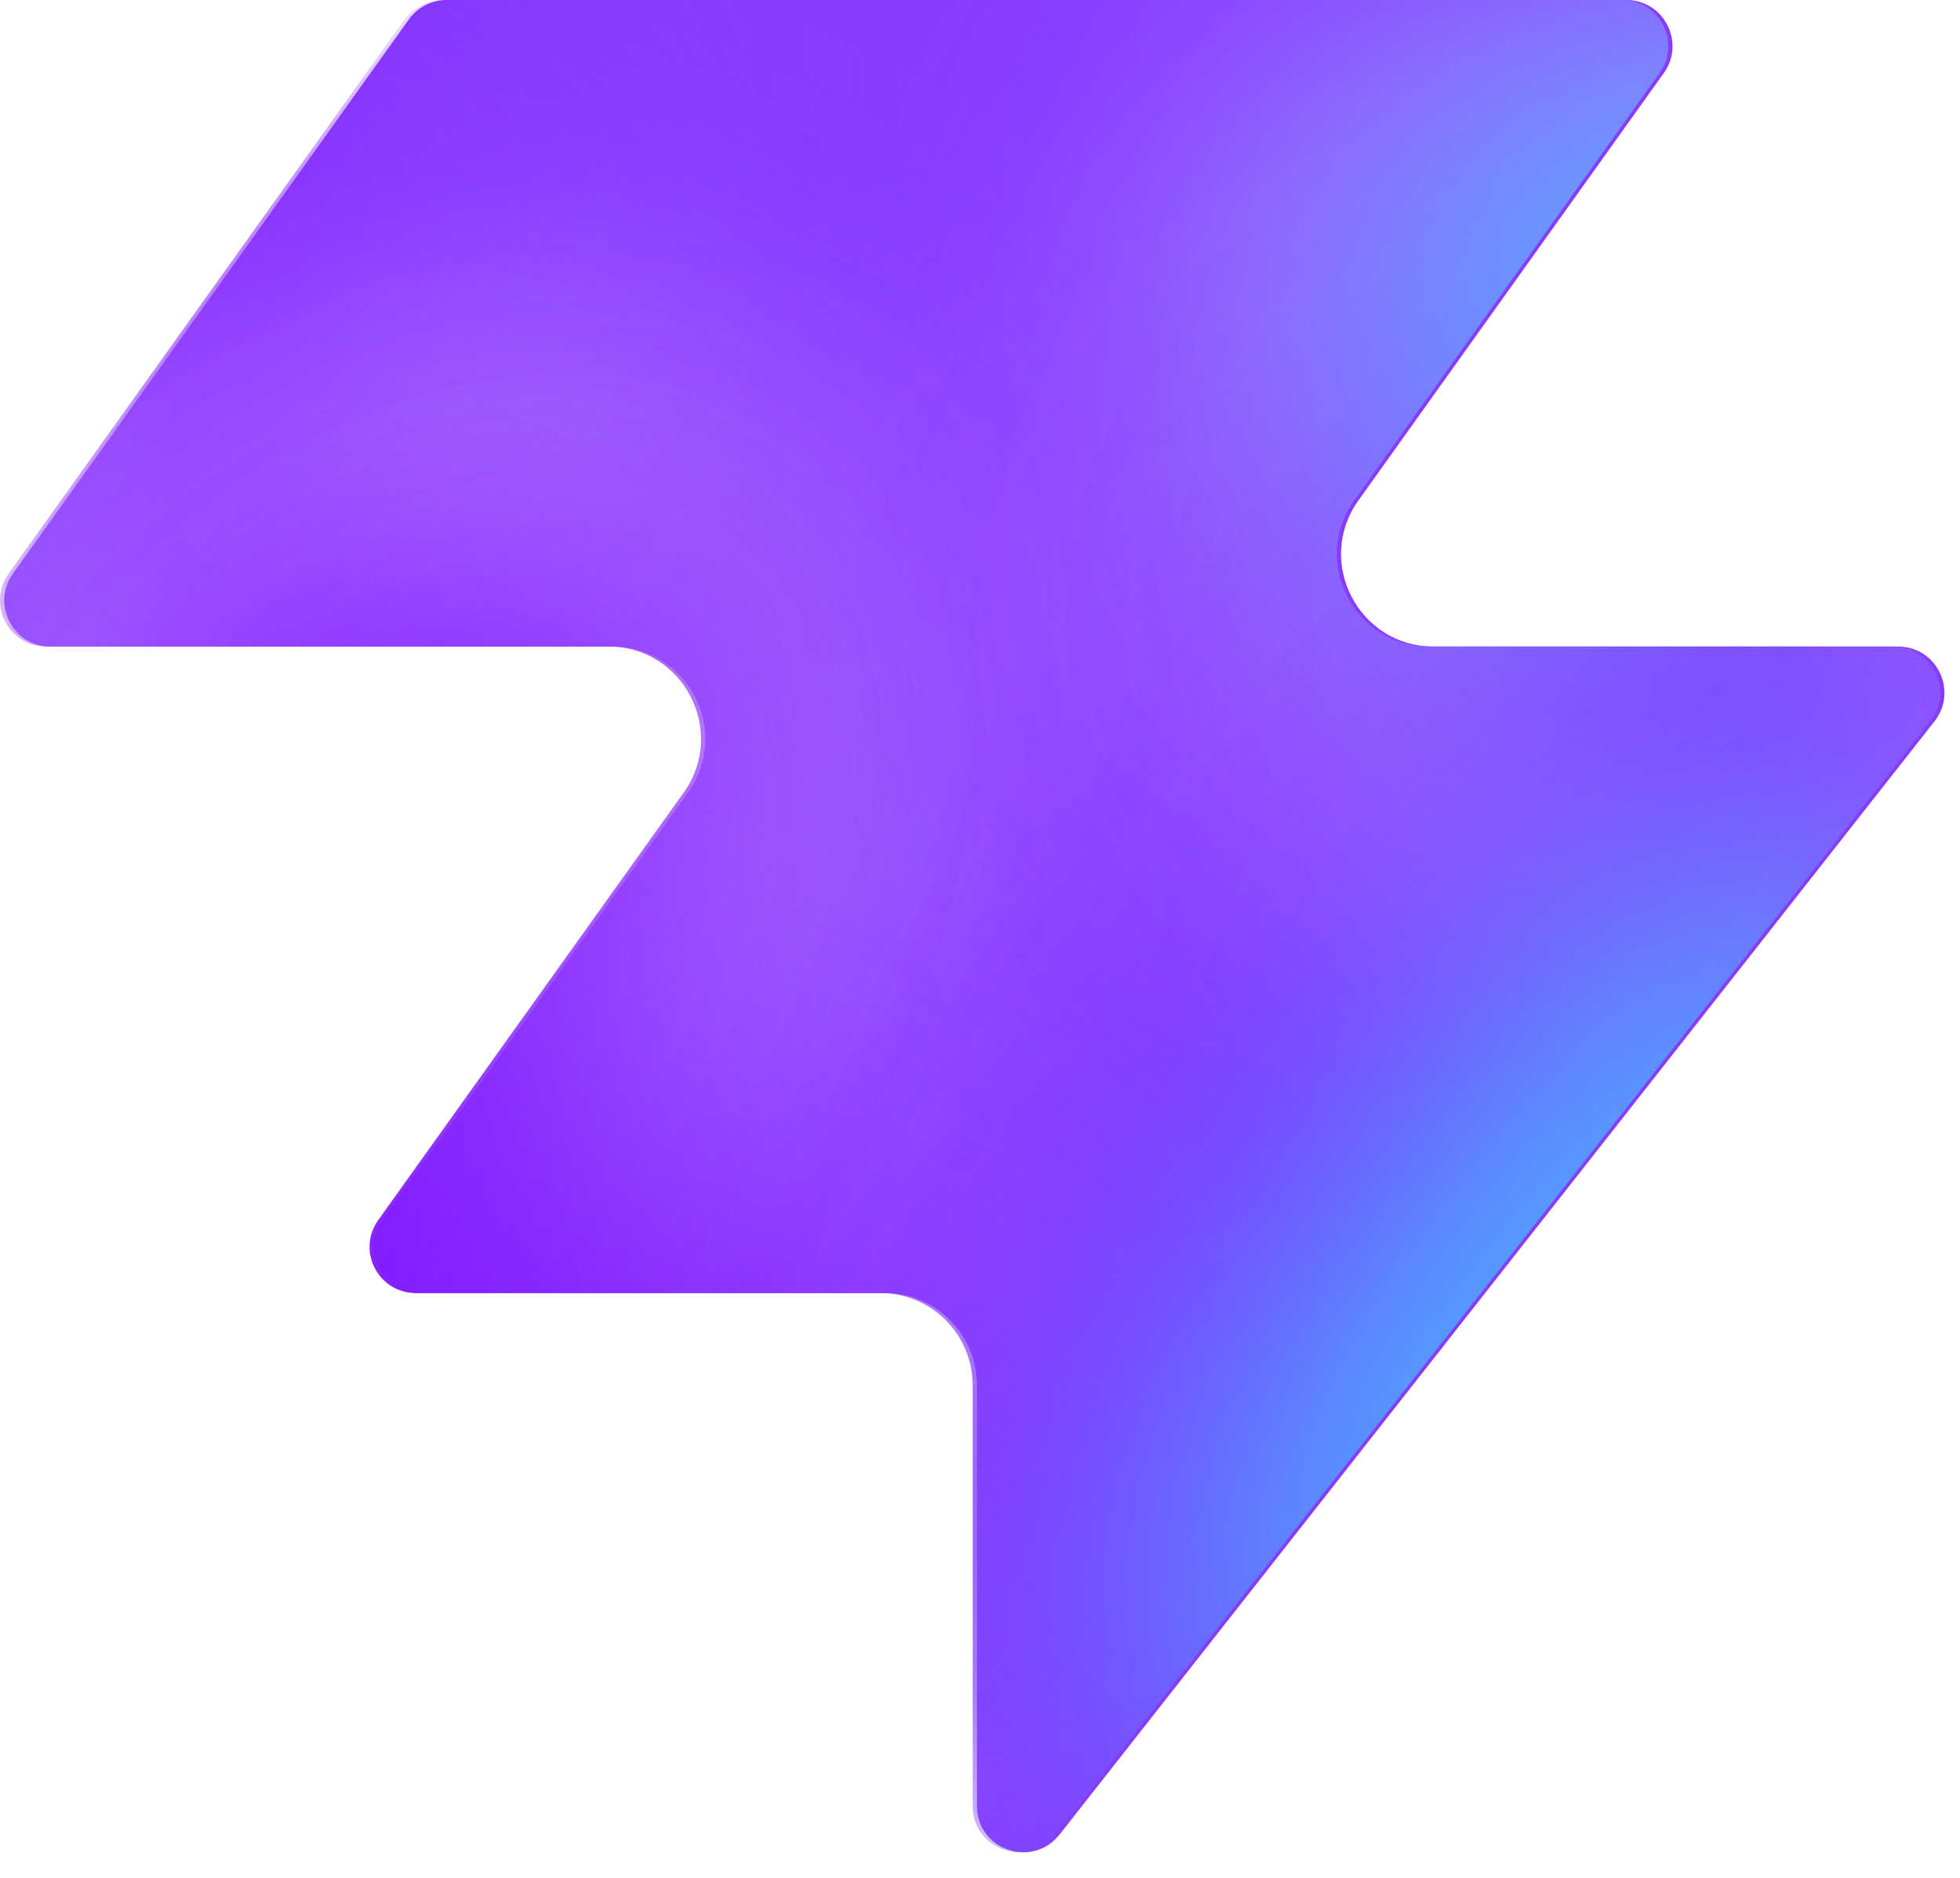
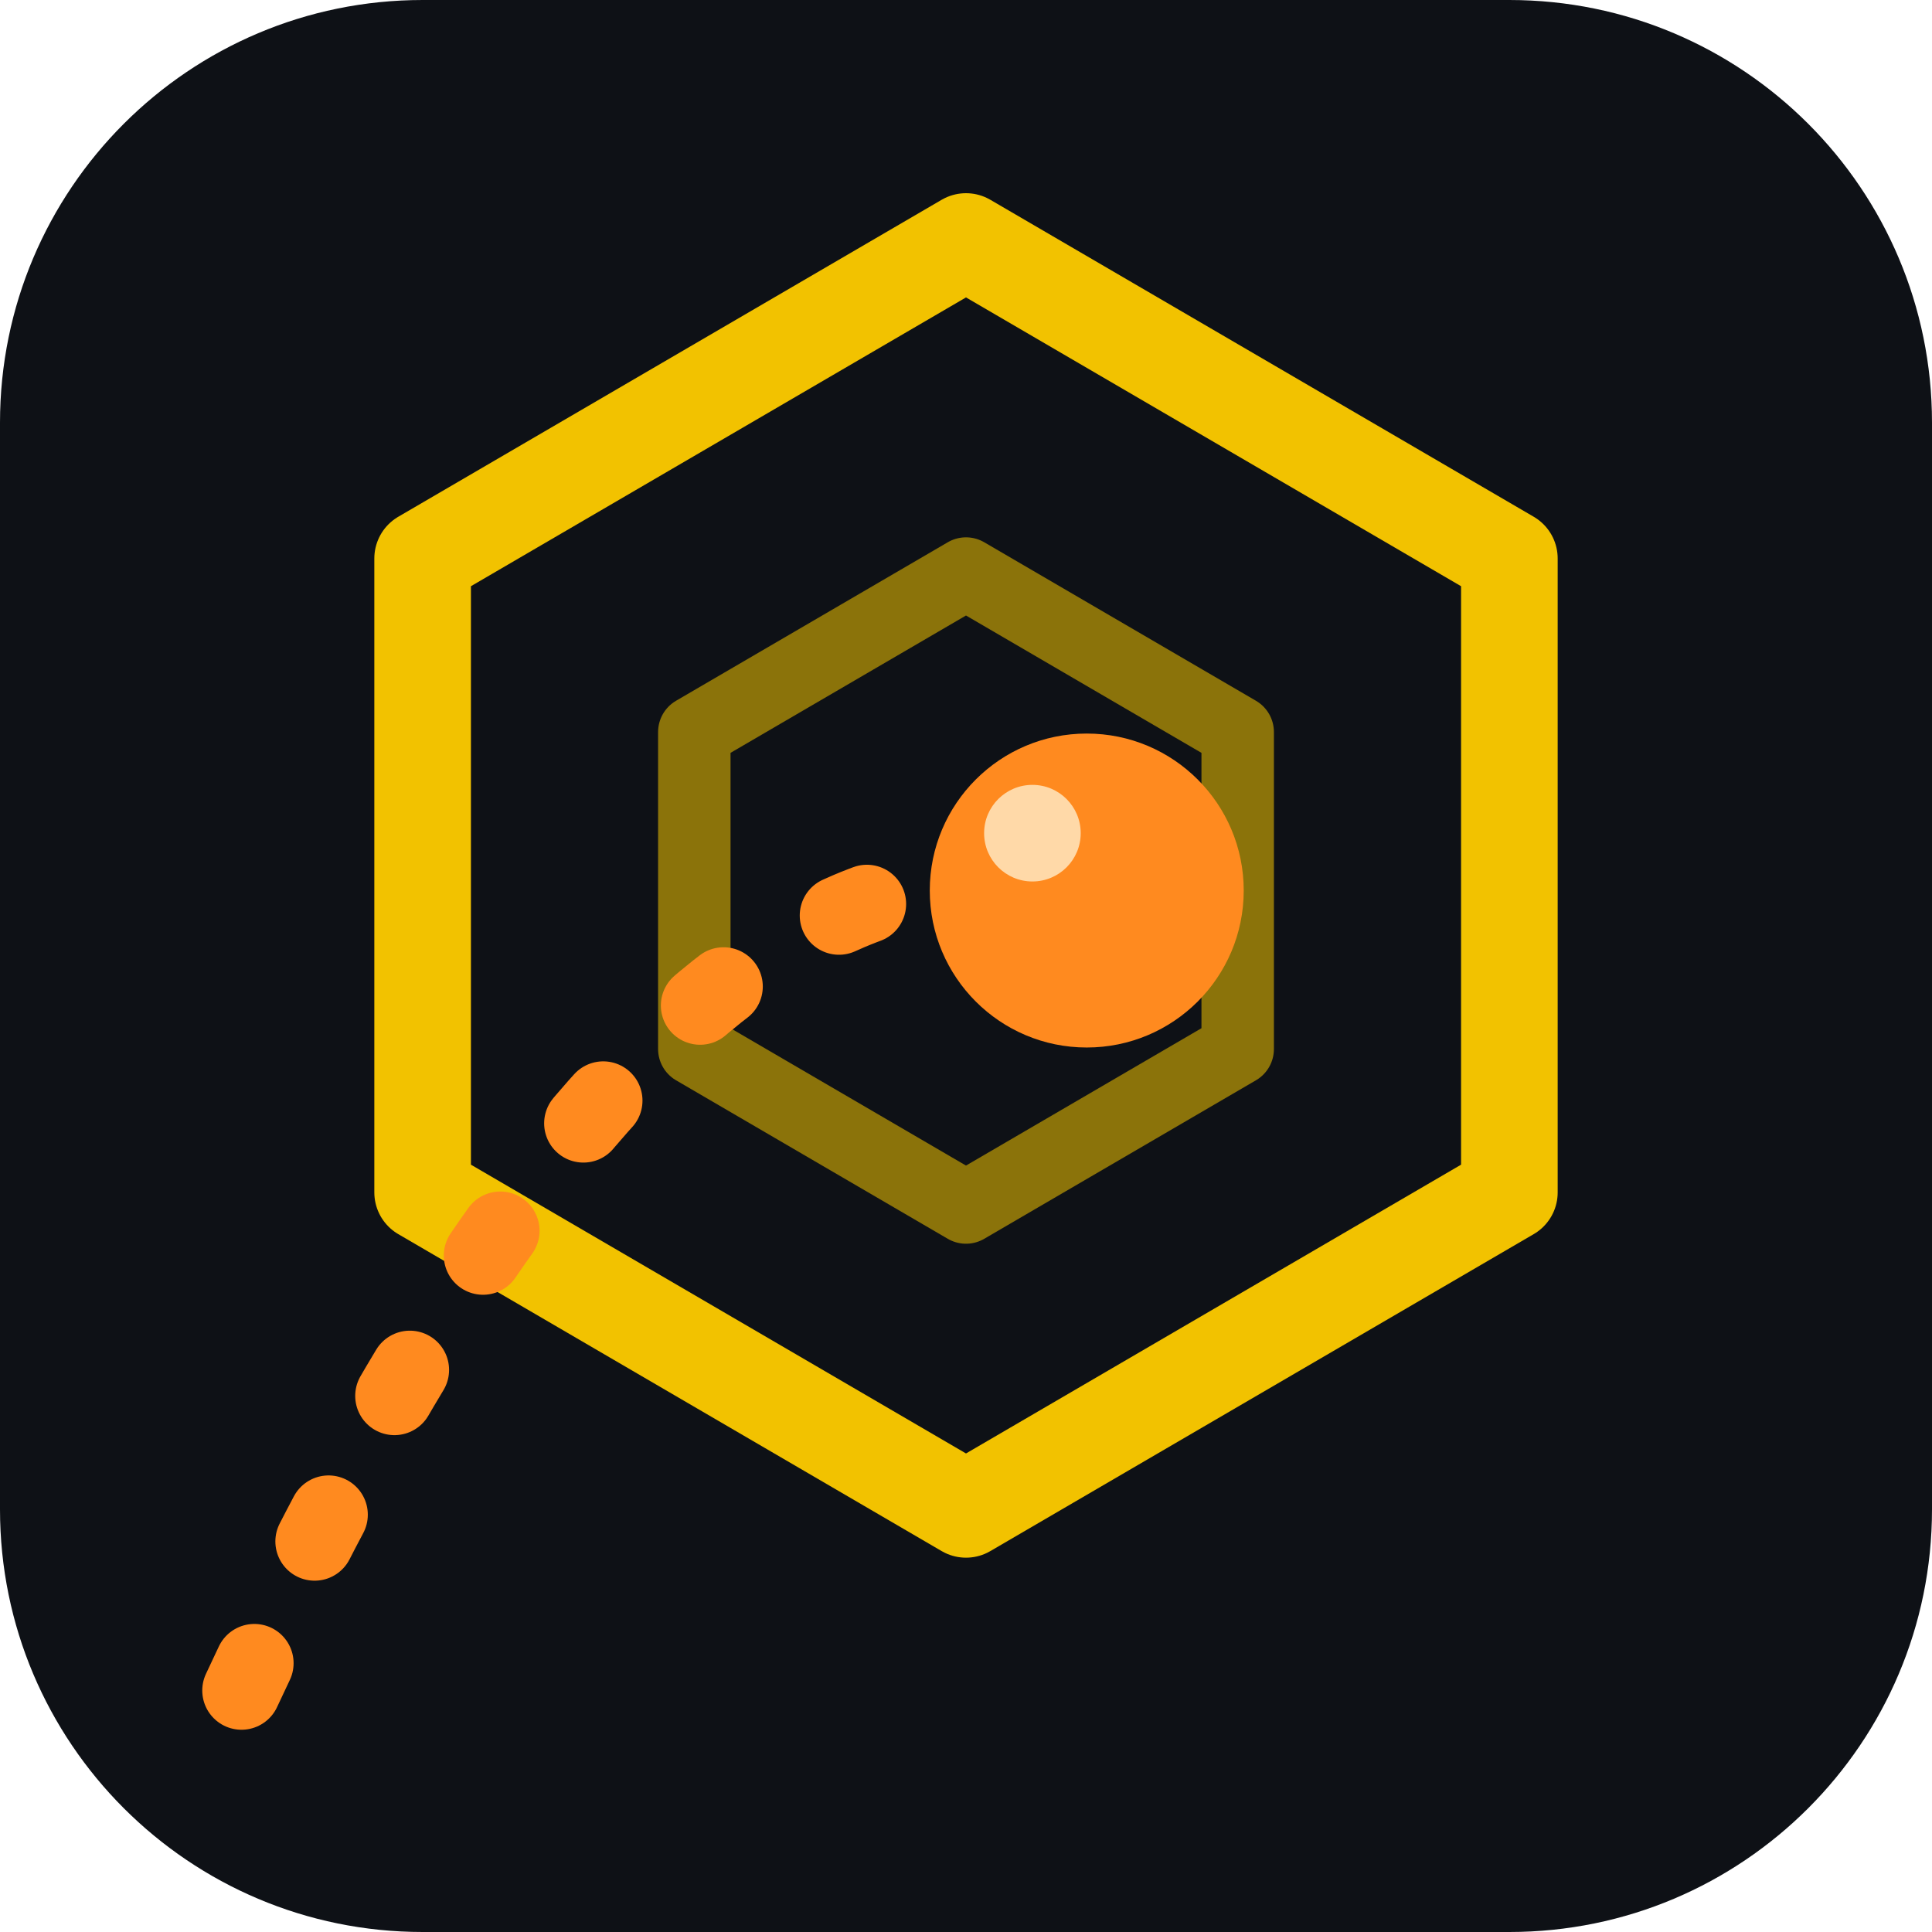
- <svg xmlns="http://www.w3.org/2000/svg" width="48" height="46" fill="none" viewBox="0 0 48 46">
-   <path fill="#863bff" d="M25.946 44.938c-.664.845-2.021.375-2.021-.698V33.937a2.26 2.26 0 0 0-2.262-2.262H10.287c-.92 0-1.456-1.04-.92-1.788l7.48-10.471c1.07-1.497 0-3.578-1.842-3.578H1.237c-.92 0-1.456-1.04-.92-1.788L10.013.474c.214-.297.556-.474.92-.474h28.894c.92 0 1.456 1.04.92 1.788l-7.48 10.471c-1.07 1.498 0 3.579 1.842 3.579h11.377c.943 0 1.473 1.088.89 1.83L25.947 44.94z" style="fill:#863bff;fill:color(display-p3 .525 .23 1);fill-opacity:1" />
-   <mask id="a" width="48" height="46" x="0" y="0" maskUnits="userSpaceOnUse" style="mask-type:alpha">
-     <path fill="#000" d="M25.842 44.938c-.664.844-2.021.375-2.021-.698V33.937a2.26 2.26 0 0 0-2.262-2.262H10.183c-.92 0-1.456-1.04-.92-1.788l7.48-10.471c1.07-1.498 0-3.579-1.842-3.579H1.133c-.92 0-1.456-1.04-.92-1.787L9.91.473c.214-.297.556-.474.92-.474h28.894c.92 0 1.456 1.04.92 1.788l-7.48 10.471c-1.07 1.498 0 3.578 1.842 3.578h11.377c.943 0 1.473 1.088.89 1.832L25.843 44.94z" style="fill:#000;fill-opacity:1" />
-   </mask>
-   <g mask="url(#a)">
-     <g filter="url(#b)">
-       <ellipse cx="5.508" cy="14.704" fill="#ede6ff" rx="5.508" ry="14.704" style="fill:#ede6ff;fill:color(display-p3 .927 .903 1);fill-opacity:1" transform="matrix(.00324 1 1 -.00324 -4.47 31.516)" />
-     </g>
-     <g filter="url(#c)">
-       <ellipse cx="10.399" cy="29.851" fill="#ede6ff" rx="10.399" ry="29.851" style="fill:#ede6ff;fill:color(display-p3 .927 .903 1);fill-opacity:1" transform="matrix(.00324 1 1 -.00324 -39.328 7.883)" />
-     </g>
-     <g filter="url(#d)">
-       <ellipse cx="5.508" cy="30.487" fill="#7e14ff" rx="5.508" ry="30.487" style="fill:#7e14ff;fill:color(display-p3 .492 .077 1);fill-opacity:1" transform="rotate(89.814 -25.913 -14.639)scale(1 -1)" />
-     </g>
-     <g filter="url(#e)">
-       <ellipse cx="5.508" cy="30.599" fill="#7e14ff" rx="5.508" ry="30.599" style="fill:#7e14ff;fill:color(display-p3 .492 .077 1);fill-opacity:1" transform="rotate(89.814 -32.644 -3.334)scale(1 -1)" />
-     </g>
-     <g filter="url(#f)">
-       <ellipse cx="5.508" cy="30.599" fill="#7e14ff" rx="5.508" ry="30.599" style="fill:#7e14ff;fill:color(display-p3 .492 .077 1);fill-opacity:1" transform="matrix(.00324 1 1 -.00324 -34.34 30.47)" />
-     </g>
-     <g filter="url(#g)">
-       <ellipse cx="14.072" cy="22.078" fill="#ede6ff" rx="14.072" ry="22.078" style="fill:#ede6ff;fill:color(display-p3 .927 .903 1);fill-opacity:1" transform="rotate(93.35 24.506 48.493)scale(-1 1)" />
-     </g>
-     <g filter="url(#h)">
-       <ellipse cx="3.47" cy="21.501" fill="#7e14ff" rx="3.47" ry="21.501" style="fill:#7e14ff;fill:color(display-p3 .492 .077 1);fill-opacity:1" transform="rotate(89.009 28.708 47.59)scale(-1 1)" />
-     </g>
-     <g filter="url(#i)">
-       <ellipse cx="3.47" cy="21.501" fill="#7e14ff" rx="3.47" ry="21.501" style="fill:#7e14ff;fill:color(display-p3 .492 .077 1);fill-opacity:1" transform="rotate(89.009 28.708 47.59)scale(-1 1)" />
-     </g>
-     <g filter="url(#j)">
-       <ellipse cx=".387" cy="8.972" fill="#7e14ff" rx="4.407" ry="29.108" style="fill:#7e14ff;fill:color(display-p3 .492 .077 1);fill-opacity:1" transform="rotate(39.51 .387 8.972)" />
-     </g>
-     <g filter="url(#k)">
-       <ellipse cx="47.523" cy="-6.092" fill="#7e14ff" rx="4.407" ry="29.108" style="fill:#7e14ff;fill:color(display-p3 .492 .077 1);fill-opacity:1" transform="rotate(37.892 47.523 -6.092)" />
-     </g>
-     <g filter="url(#l)">
-       <ellipse cx="41.412" cy="6.333" fill="#47bfff" rx="5.971" ry="9.665" style="fill:#47bfff;fill:color(display-p3 .28 .748 1);fill-opacity:1" transform="rotate(37.892 41.412 6.333)" />
-     </g>
-     <g filter="url(#m)">
-       <ellipse cx="-1.879" cy="38.332" fill="#7e14ff" rx="4.407" ry="29.108" style="fill:#7e14ff;fill:color(display-p3 .492 .077 1);fill-opacity:1" transform="rotate(37.892 -1.88 38.332)" />
-     </g>
-     <g filter="url(#n)">
-       <ellipse cx="-1.879" cy="38.332" fill="#7e14ff" rx="4.407" ry="29.108" style="fill:#7e14ff;fill:color(display-p3 .492 .077 1);fill-opacity:1" transform="rotate(37.892 -1.88 38.332)" />
-     </g>
-     <g filter="url(#o)">
-       <ellipse cx="35.651" cy="29.907" fill="#7e14ff" rx="4.407" ry="29.108" style="fill:#7e14ff;fill:color(display-p3 .492 .077 1);fill-opacity:1" transform="rotate(37.892 35.651 29.907)" />
-     </g>
-     <g filter="url(#p)">
-       <ellipse cx="38.418" cy="32.4" fill="#47bfff" rx="5.971" ry="15.297" style="fill:#47bfff;fill:color(display-p3 .28 .748 1);fill-opacity:1" transform="rotate(37.892 38.418 32.4)" />
-     </g>
+ <svg xmlns="http://www.w3.org/2000/svg" viewBox="0 0 64 64" width="64" height="64">
+   <rect width="64" height="64" rx="14" fill="#0e1116" />
+   <g fill="none" stroke="#f2c200" stroke-width="3.2" stroke-linejoin="round">
+     <path d="M32 8 L50 18.5 L50 39.5 L32 50 L14 39.5 L14 18.5 Z" />
+     <path d="M32 19 L41 24.25 L41 34.75 L32 40 L23 34.75 L23 24.25 Z" stroke-width="2.4" opacity=".55" />
  </g>
-   <defs>
-     <filter id="b" width="60.045" height="41.654" x="-19.77" y="16.149" color-interpolation-filters="sRGB" filterUnits="userSpaceOnUse">
-       <feFlood flood-opacity="0" result="BackgroundImageFix" />
-       <feBlend in="SourceGraphic" in2="BackgroundImageFix" result="shape" />
-       <feGaussianBlur result="effect1_foregroundBlur_2002_17158" stdDeviation="7.659" />
-     </filter>
-     <filter id="c" width="90.34" height="51.437" x="-54.613" y="-7.533" color-interpolation-filters="sRGB" filterUnits="userSpaceOnUse">
-       <feFlood flood-opacity="0" result="BackgroundImageFix" />
-       <feBlend in="SourceGraphic" in2="BackgroundImageFix" result="shape" />
-       <feGaussianBlur result="effect1_foregroundBlur_2002_17158" stdDeviation="7.659" />
-     </filter>
-     <filter id="d" width="79.355" height="29.4" x="-49.64" y="2.03" color-interpolation-filters="sRGB" filterUnits="userSpaceOnUse">
-       <feFlood flood-opacity="0" result="BackgroundImageFix" />
-       <feBlend in="SourceGraphic" in2="BackgroundImageFix" result="shape" />
-       <feGaussianBlur result="effect1_foregroundBlur_2002_17158" stdDeviation="4.596" />
-     </filter>
-     <filter id="e" width="79.579" height="29.4" x="-45.045" y="20.029" color-interpolation-filters="sRGB" filterUnits="userSpaceOnUse">
-       <feFlood flood-opacity="0" result="BackgroundImageFix" />
-       <feBlend in="SourceGraphic" in2="BackgroundImageFix" result="shape" />
-       <feGaussianBlur result="effect1_foregroundBlur_2002_17158" stdDeviation="4.596" />
-     </filter>
-     <filter id="f" width="79.579" height="29.4" x="-43.513" y="21.178" color-interpolation-filters="sRGB" filterUnits="userSpaceOnUse">
-       <feFlood flood-opacity="0" result="BackgroundImageFix" />
-       <feBlend in="SourceGraphic" in2="BackgroundImageFix" result="shape" />
-       <feGaussianBlur result="effect1_foregroundBlur_2002_17158" stdDeviation="4.596" />
-     </filter>
-     <filter id="g" width="74.749" height="58.852" x="15.756" y="-17.901" color-interpolation-filters="sRGB" filterUnits="userSpaceOnUse">
-       <feFlood flood-opacity="0" result="BackgroundImageFix" />
-       <feBlend in="SourceGraphic" in2="BackgroundImageFix" result="shape" />
-       <feGaussianBlur result="effect1_foregroundBlur_2002_17158" stdDeviation="7.659" />
-     </filter>
-     <filter id="h" width="61.377" height="25.362" x="23.548" y="2.284" color-interpolation-filters="sRGB" filterUnits="userSpaceOnUse">
-       <feFlood flood-opacity="0" result="BackgroundImageFix" />
-       <feBlend in="SourceGraphic" in2="BackgroundImageFix" result="shape" />
-       <feGaussianBlur result="effect1_foregroundBlur_2002_17158" stdDeviation="4.596" />
-     </filter>
-     <filter id="i" width="61.377" height="25.362" x="23.548" y="2.284" color-interpolation-filters="sRGB" filterUnits="userSpaceOnUse">
-       <feFlood flood-opacity="0" result="BackgroundImageFix" />
-       <feBlend in="SourceGraphic" in2="BackgroundImageFix" result="shape" />
-       <feGaussianBlur result="effect1_foregroundBlur_2002_17158" stdDeviation="4.596" />
-     </filter>
-     <filter id="j" width="56.045" height="63.649" x="-27.636" y="-22.853" color-interpolation-filters="sRGB" filterUnits="userSpaceOnUse">
-       <feFlood flood-opacity="0" result="BackgroundImageFix" />
-       <feBlend in="SourceGraphic" in2="BackgroundImageFix" result="shape" />
-       <feGaussianBlur result="effect1_foregroundBlur_2002_17158" stdDeviation="4.596" />
-     </filter>
-     <filter id="k" width="54.814" height="64.646" x="20.116" y="-38.415" color-interpolation-filters="sRGB" filterUnits="userSpaceOnUse">
-       <feFlood flood-opacity="0" result="BackgroundImageFix" />
-       <feBlend in="SourceGraphic" in2="BackgroundImageFix" result="shape" />
-       <feGaussianBlur result="effect1_foregroundBlur_2002_17158" stdDeviation="4.596" />
-     </filter>
-     <filter id="l" width="33.541" height="35.313" x="24.641" y="-11.323" color-interpolation-filters="sRGB" filterUnits="userSpaceOnUse">
-       <feFlood flood-opacity="0" result="BackgroundImageFix" />
-       <feBlend in="SourceGraphic" in2="BackgroundImageFix" result="shape" />
-       <feGaussianBlur result="effect1_foregroundBlur_2002_17158" stdDeviation="4.596" />
-     </filter>
-     <filter id="m" width="54.814" height="64.646" x="-29.286" y="6.009" color-interpolation-filters="sRGB" filterUnits="userSpaceOnUse">
-       <feFlood flood-opacity="0" result="BackgroundImageFix" />
-       <feBlend in="SourceGraphic" in2="BackgroundImageFix" result="shape" />
-       <feGaussianBlur result="effect1_foregroundBlur_2002_17158" stdDeviation="4.596" />
-     </filter>
-     <filter id="n" width="54.814" height="64.646" x="-29.286" y="6.009" color-interpolation-filters="sRGB" filterUnits="userSpaceOnUse">
-       <feFlood flood-opacity="0" result="BackgroundImageFix" />
-       <feBlend in="SourceGraphic" in2="BackgroundImageFix" result="shape" />
-       <feGaussianBlur result="effect1_foregroundBlur_2002_17158" stdDeviation="4.596" />
-     </filter>
-     <filter id="o" width="54.814" height="64.646" x="8.244" y="-2.416" color-interpolation-filters="sRGB" filterUnits="userSpaceOnUse">
-       <feFlood flood-opacity="0" result="BackgroundImageFix" />
-       <feBlend in="SourceGraphic" in2="BackgroundImageFix" result="shape" />
-       <feGaussianBlur result="effect1_foregroundBlur_2002_17158" stdDeviation="4.596" />
-     </filter>
-     <filter id="p" width="39.409" height="43.623" x="18.713" y="10.588" color-interpolation-filters="sRGB" filterUnits="userSpaceOnUse">
-       <feFlood flood-opacity="0" result="BackgroundImageFix" />
-       <feBlend in="SourceGraphic" in2="BackgroundImageFix" result="shape" />
-       <feGaussianBlur result="effect1_foregroundBlur_2002_17158" stdDeviation="4.596" />
-     </filter>
-   </defs>
+   <path d="M8 56 Q 22 26, 36 29.5" fill="none" stroke="#ff8a1f" stroke-width="2.6" stroke-linecap="round" stroke-dasharray="1 4.5" />
+   <circle cx="36" cy="29.5" r="5.2" fill="#ff8a1f" />
+   <circle cx="34.2" cy="27.6" r="1.6" fill="#ffd9a8" />
</svg>
